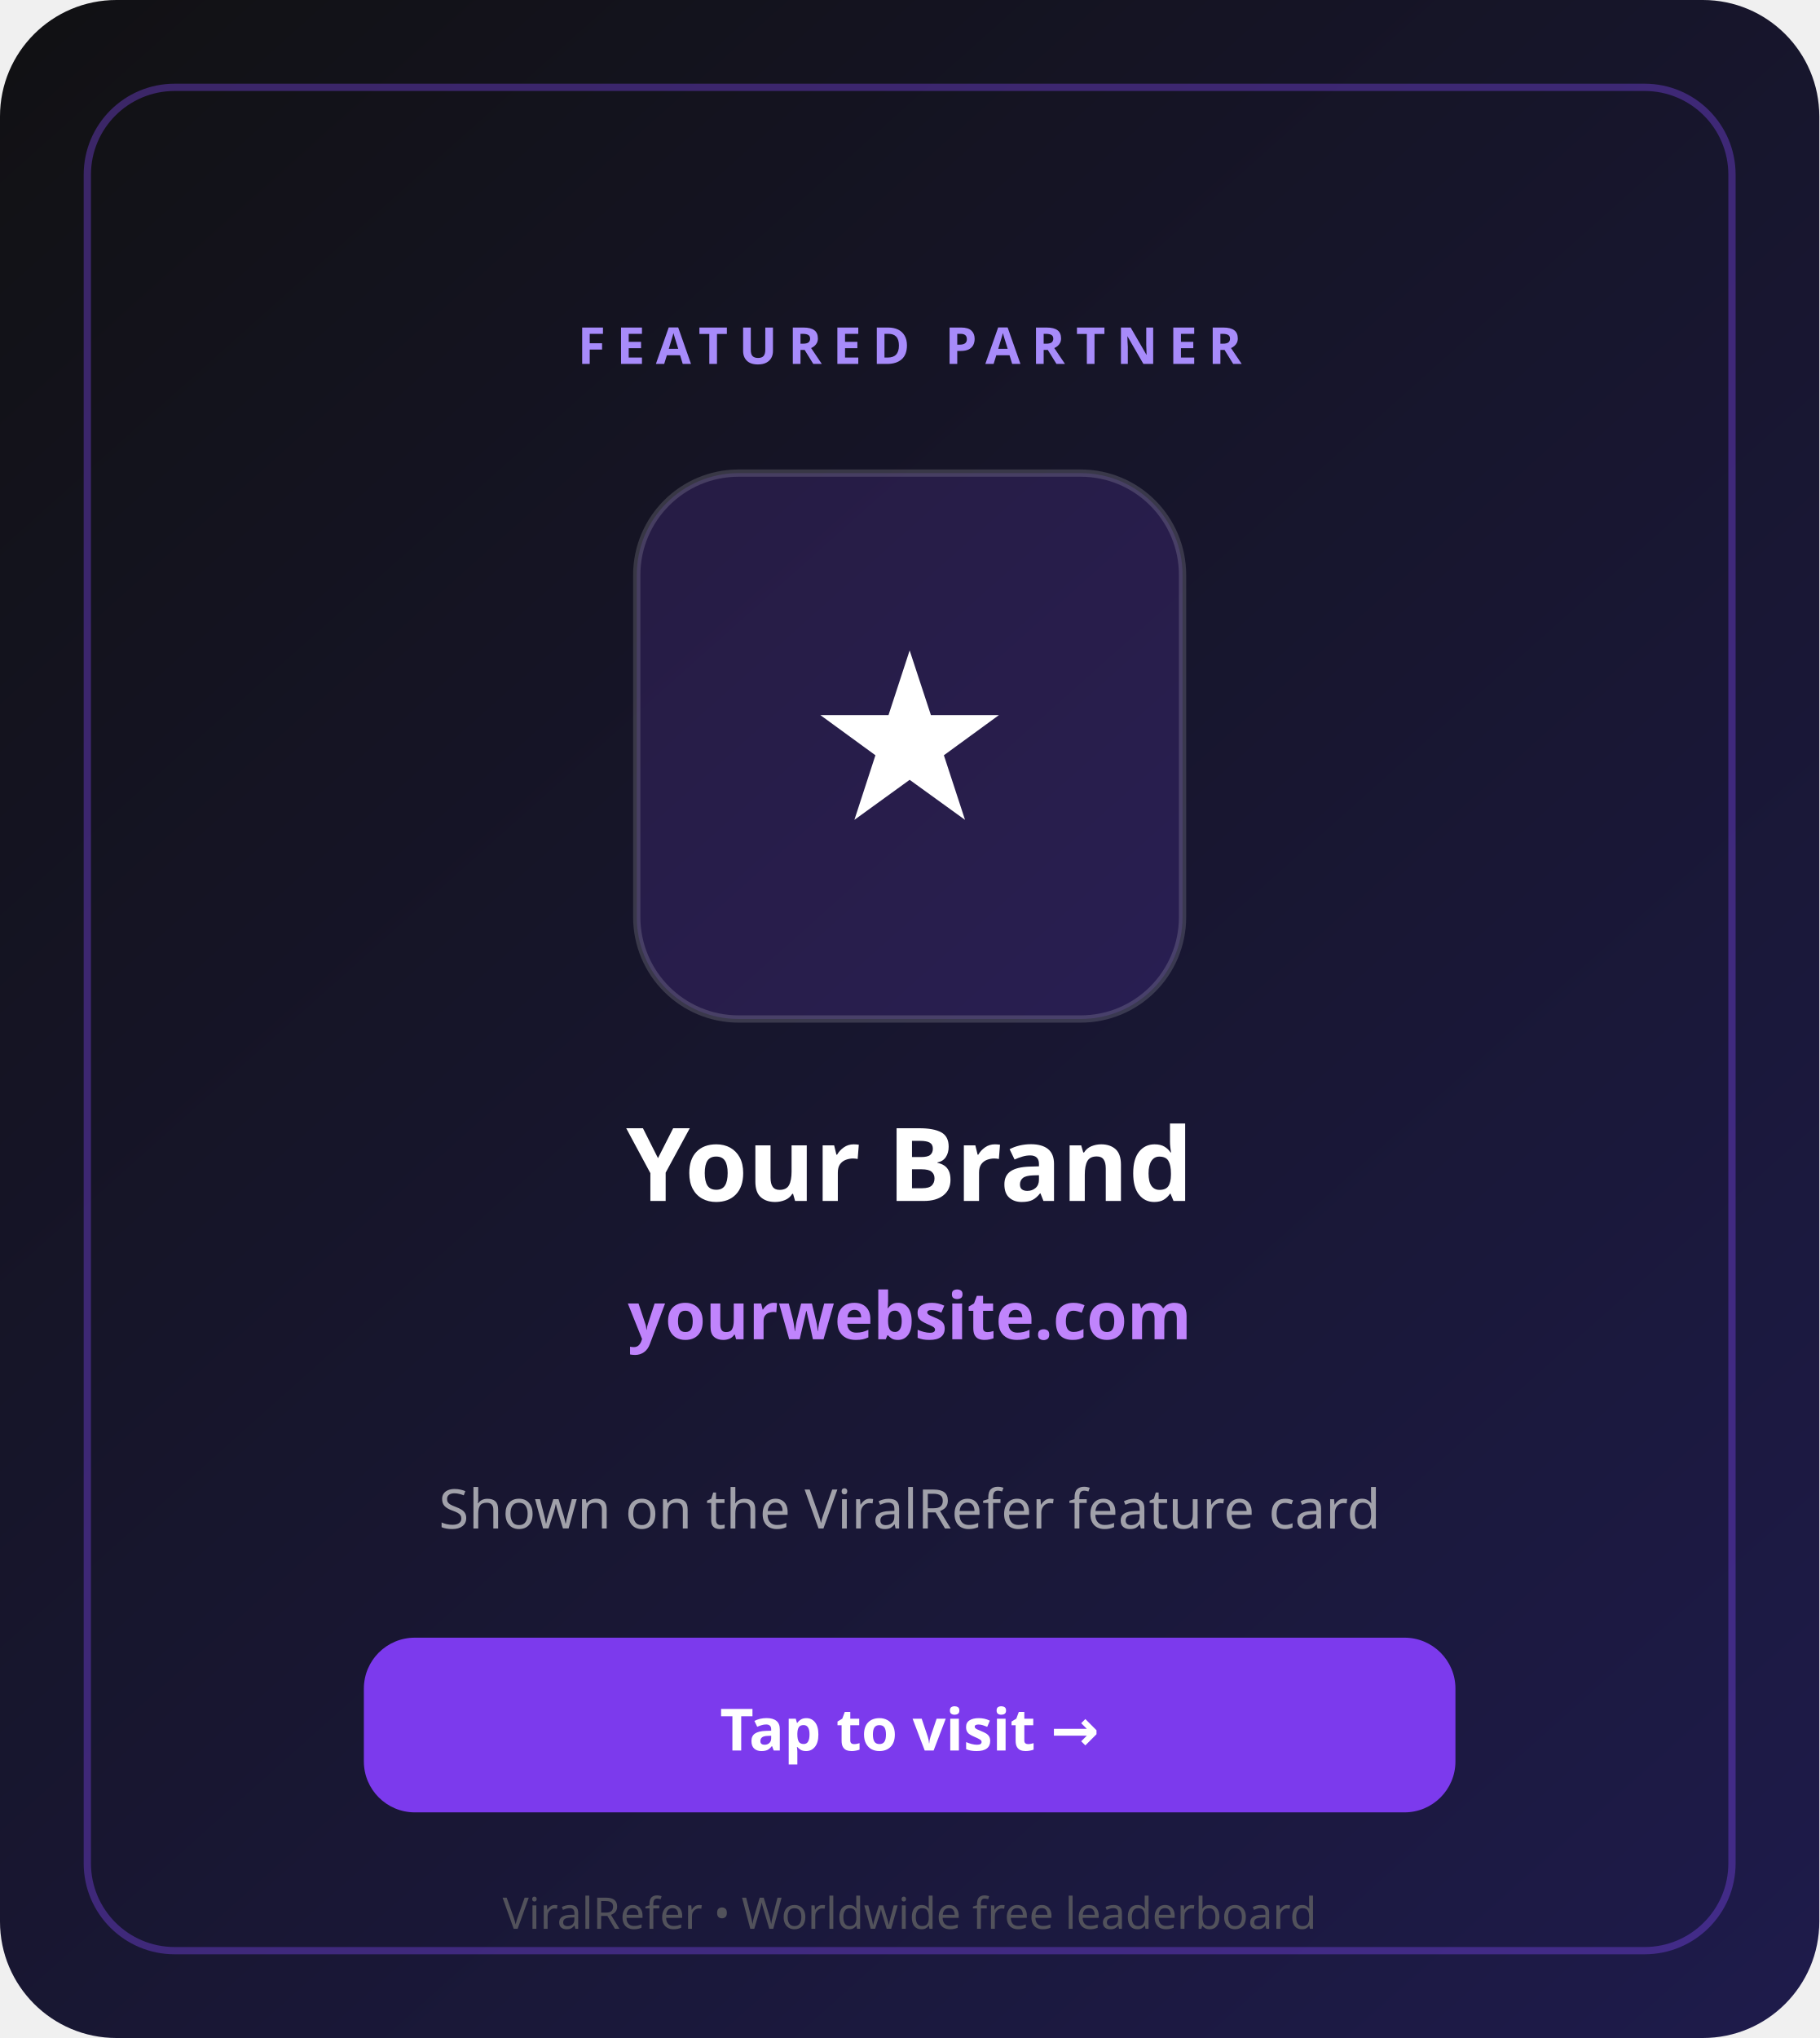
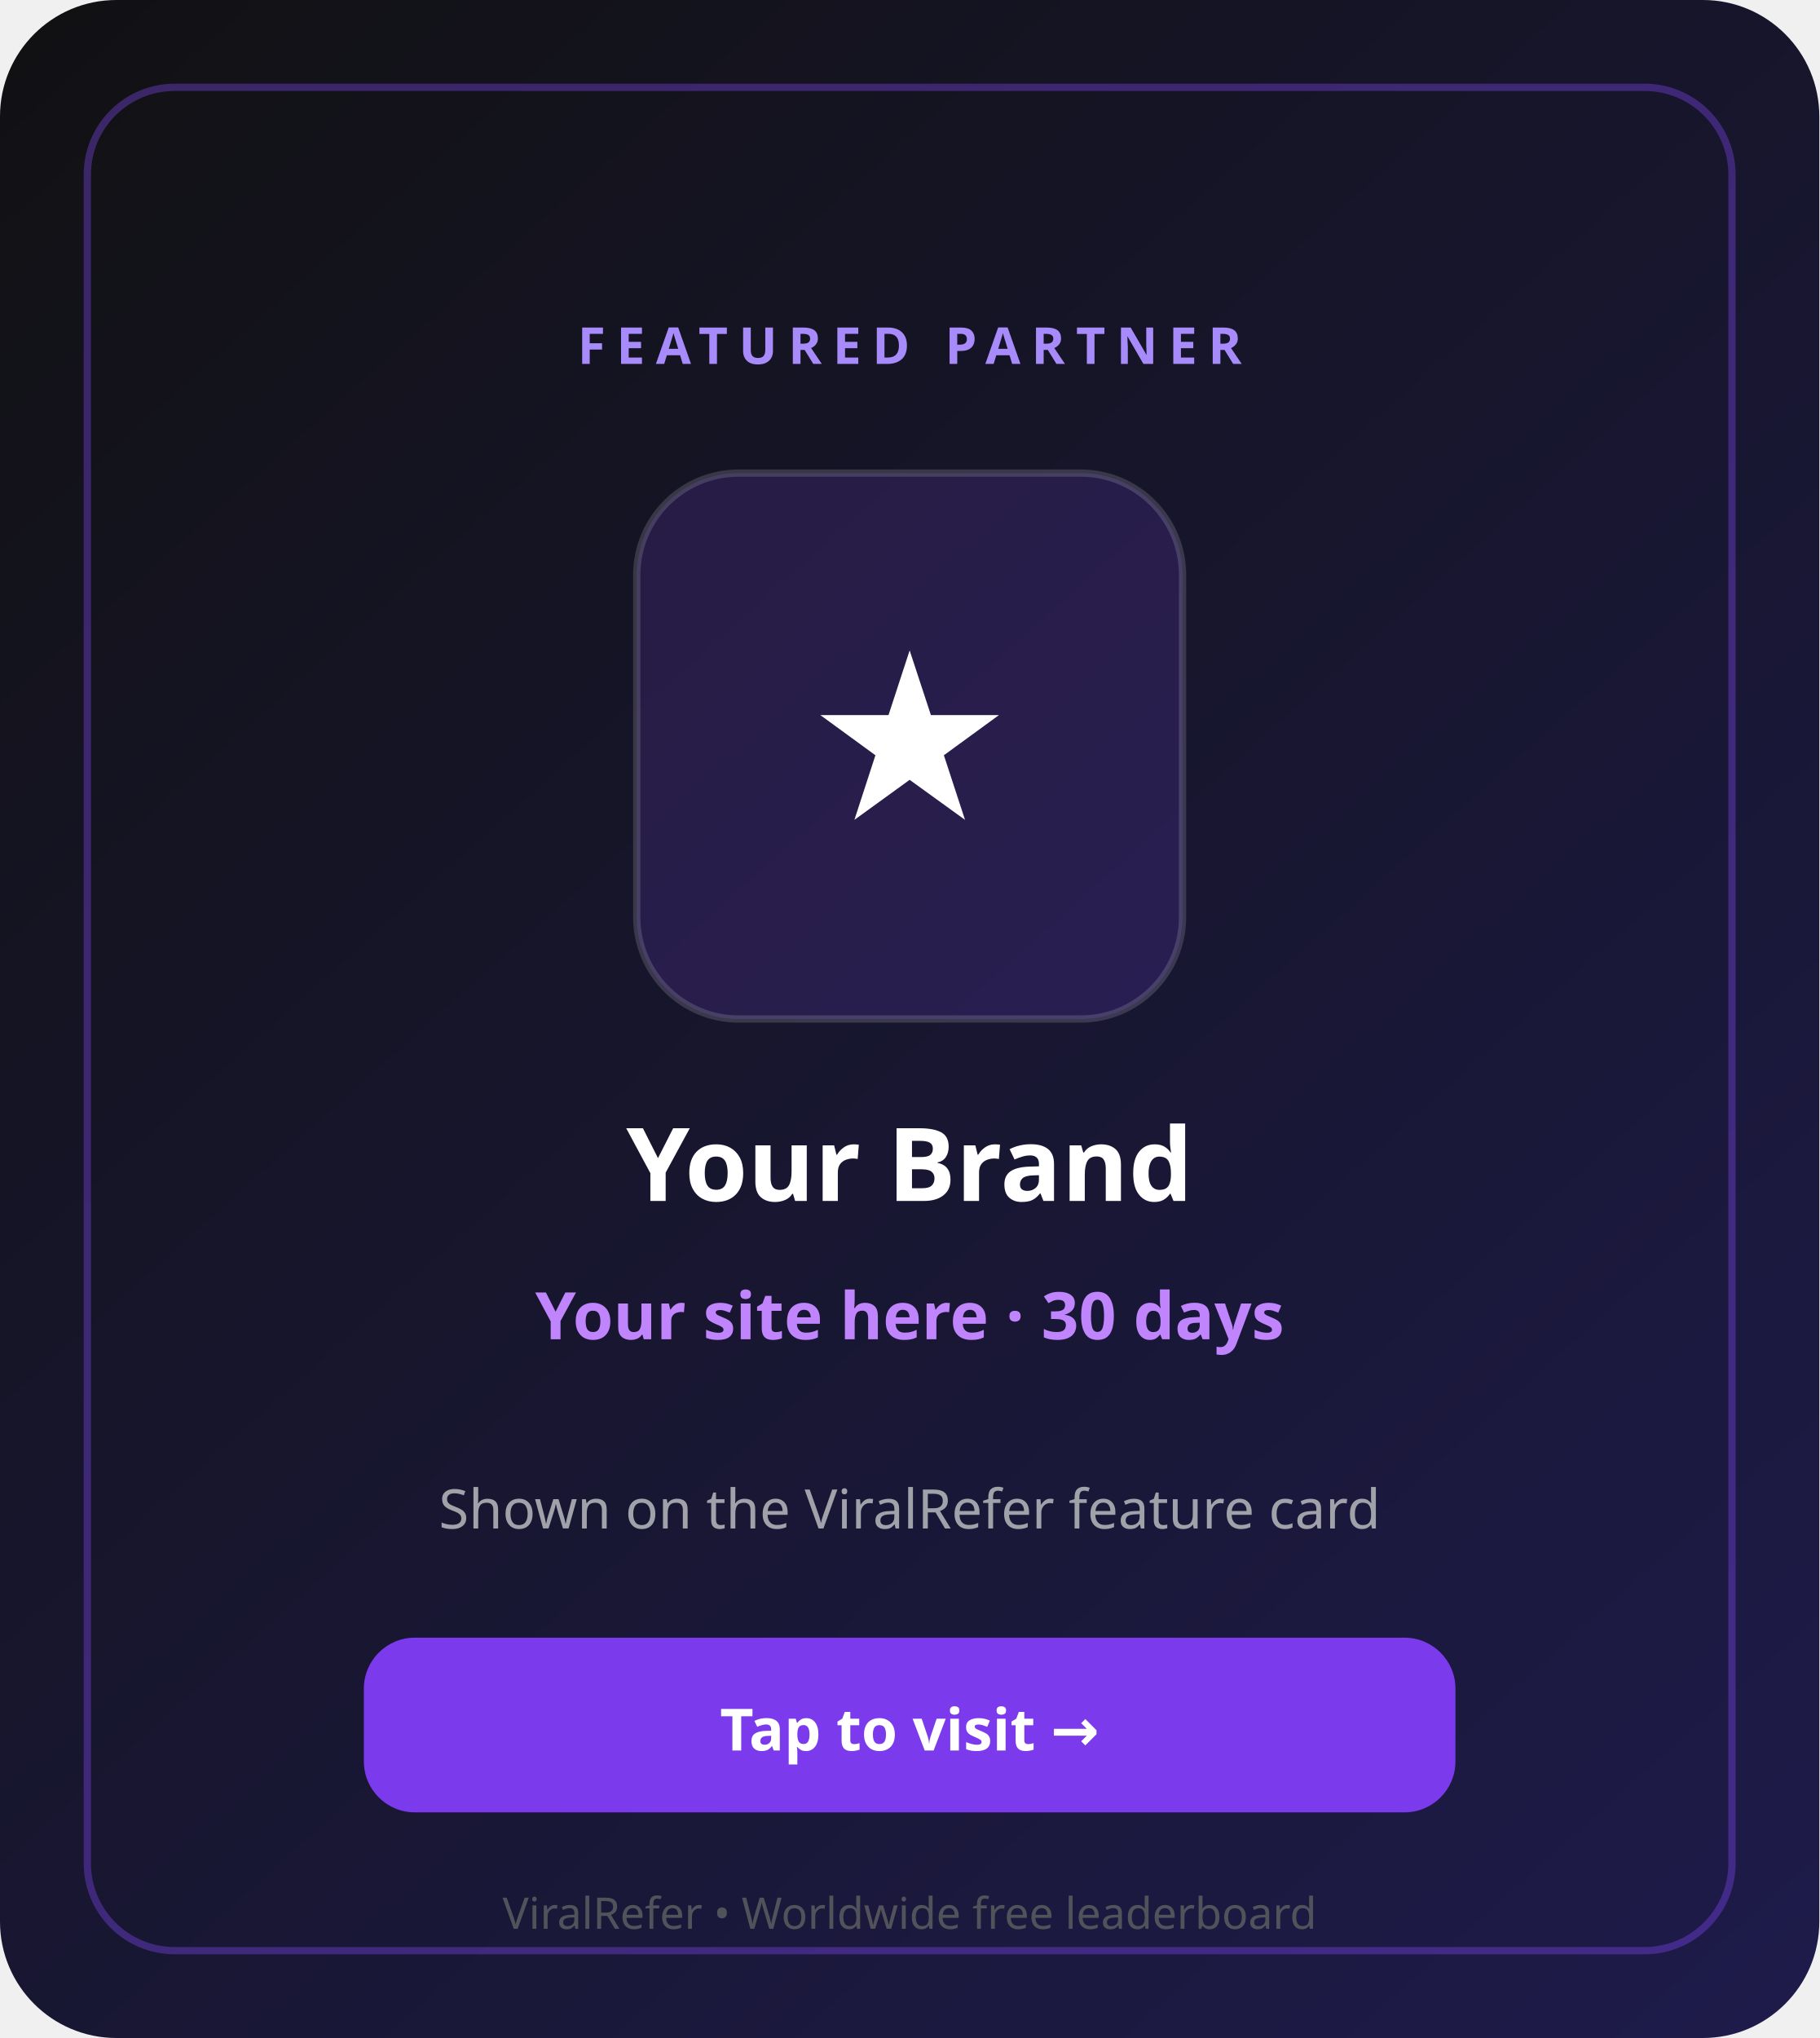
<svg xmlns="http://www.w3.org/2000/svg" width="500" height="560" viewBox="0 0 500 560" fill="none">
  <defs>
    <linearGradient id="bg2" x1="0" y1="0" x2="500" y2="560" gradientUnits="userSpaceOnUse">
      <stop offset="0%" stop-color="#111113" />
      <stop offset="100%" stop-color="#1e1b4b" />
    </linearGradient>
    <linearGradient id="shine" x1="0" y1="0" x2="500" y2="0">
      <stop offset="0%" stop-color="#864cff" stop-opacity="0" />
      <stop offset="50%" stop-color="#864cff" stop-opacity="0.35" />
      <stop offset="100%" stop-color="#864cff" stop-opacity="0" />
    </linearGradient>
  </defs>
  <rect width="500" height="560" rx="32" fill="url(#bg2)" />
  <rect x="0" y="180" width="500" height="4" fill="url(#shine)" />
  <rect x="24" y="24" width="452" height="512" rx="24" stroke="rgba(134,76,255,0.35)" stroke-width="2" />
  <text x="250" y="100" text-anchor="middle" fill="#a78bfa" font-family="system-ui,Segoe UI,sans-serif" font-size="14" font-weight="700" letter-spacing="3">FEATURED PARTNER</text>
  <rect x="175" y="130" width="150" height="150" rx="28" fill="rgba(134,76,255,0.15)" stroke="rgba(255,255,255,0.15)" stroke-width="2" />
  <text x="250" y="225" text-anchor="middle" fill="#ffffff" font-family="system-ui,Segoe UI,sans-serif" font-size="64" font-weight="800">★</text>
  <text x="250" y="330" text-anchor="middle" fill="#ffffff" font-family="system-ui,Segoe UI,sans-serif" font-size="28" font-weight="700">Your Brand</text>
-   <text x="250" y="368" text-anchor="middle" fill="#c084fc" font-family="system-ui,Segoe UI,sans-serif" font-size="18" font-weight="600">yourwebsite.com</text>
+   <text x="250" y="368" text-anchor="middle" fill="#c084fc" font-family="system-ui,Segoe UI,sans-serif" font-size="18" font-weight="600">Your site here · 30 days</text>
  <text x="250" y="420" text-anchor="middle" fill="#a1a1aa" font-family="system-ui,Segoe UI,sans-serif" font-size="15">Shown on the ViralRefer feature card</text>
  <rect x="100" y="450" width="300" height="48" rx="14" fill="#7c3aed" />
  <text x="250" y="481" text-anchor="middle" fill="#ffffff" font-family="system-ui,Segoe UI,sans-serif" font-size="16" font-weight="700">Tap to visit →</text>
  <text x="250" y="530" text-anchor="middle" fill="#52525b" font-family="system-ui,Segoe UI,sans-serif" font-size="12">ViralRefer • Worldwide free leaderboard</text>
</svg>
